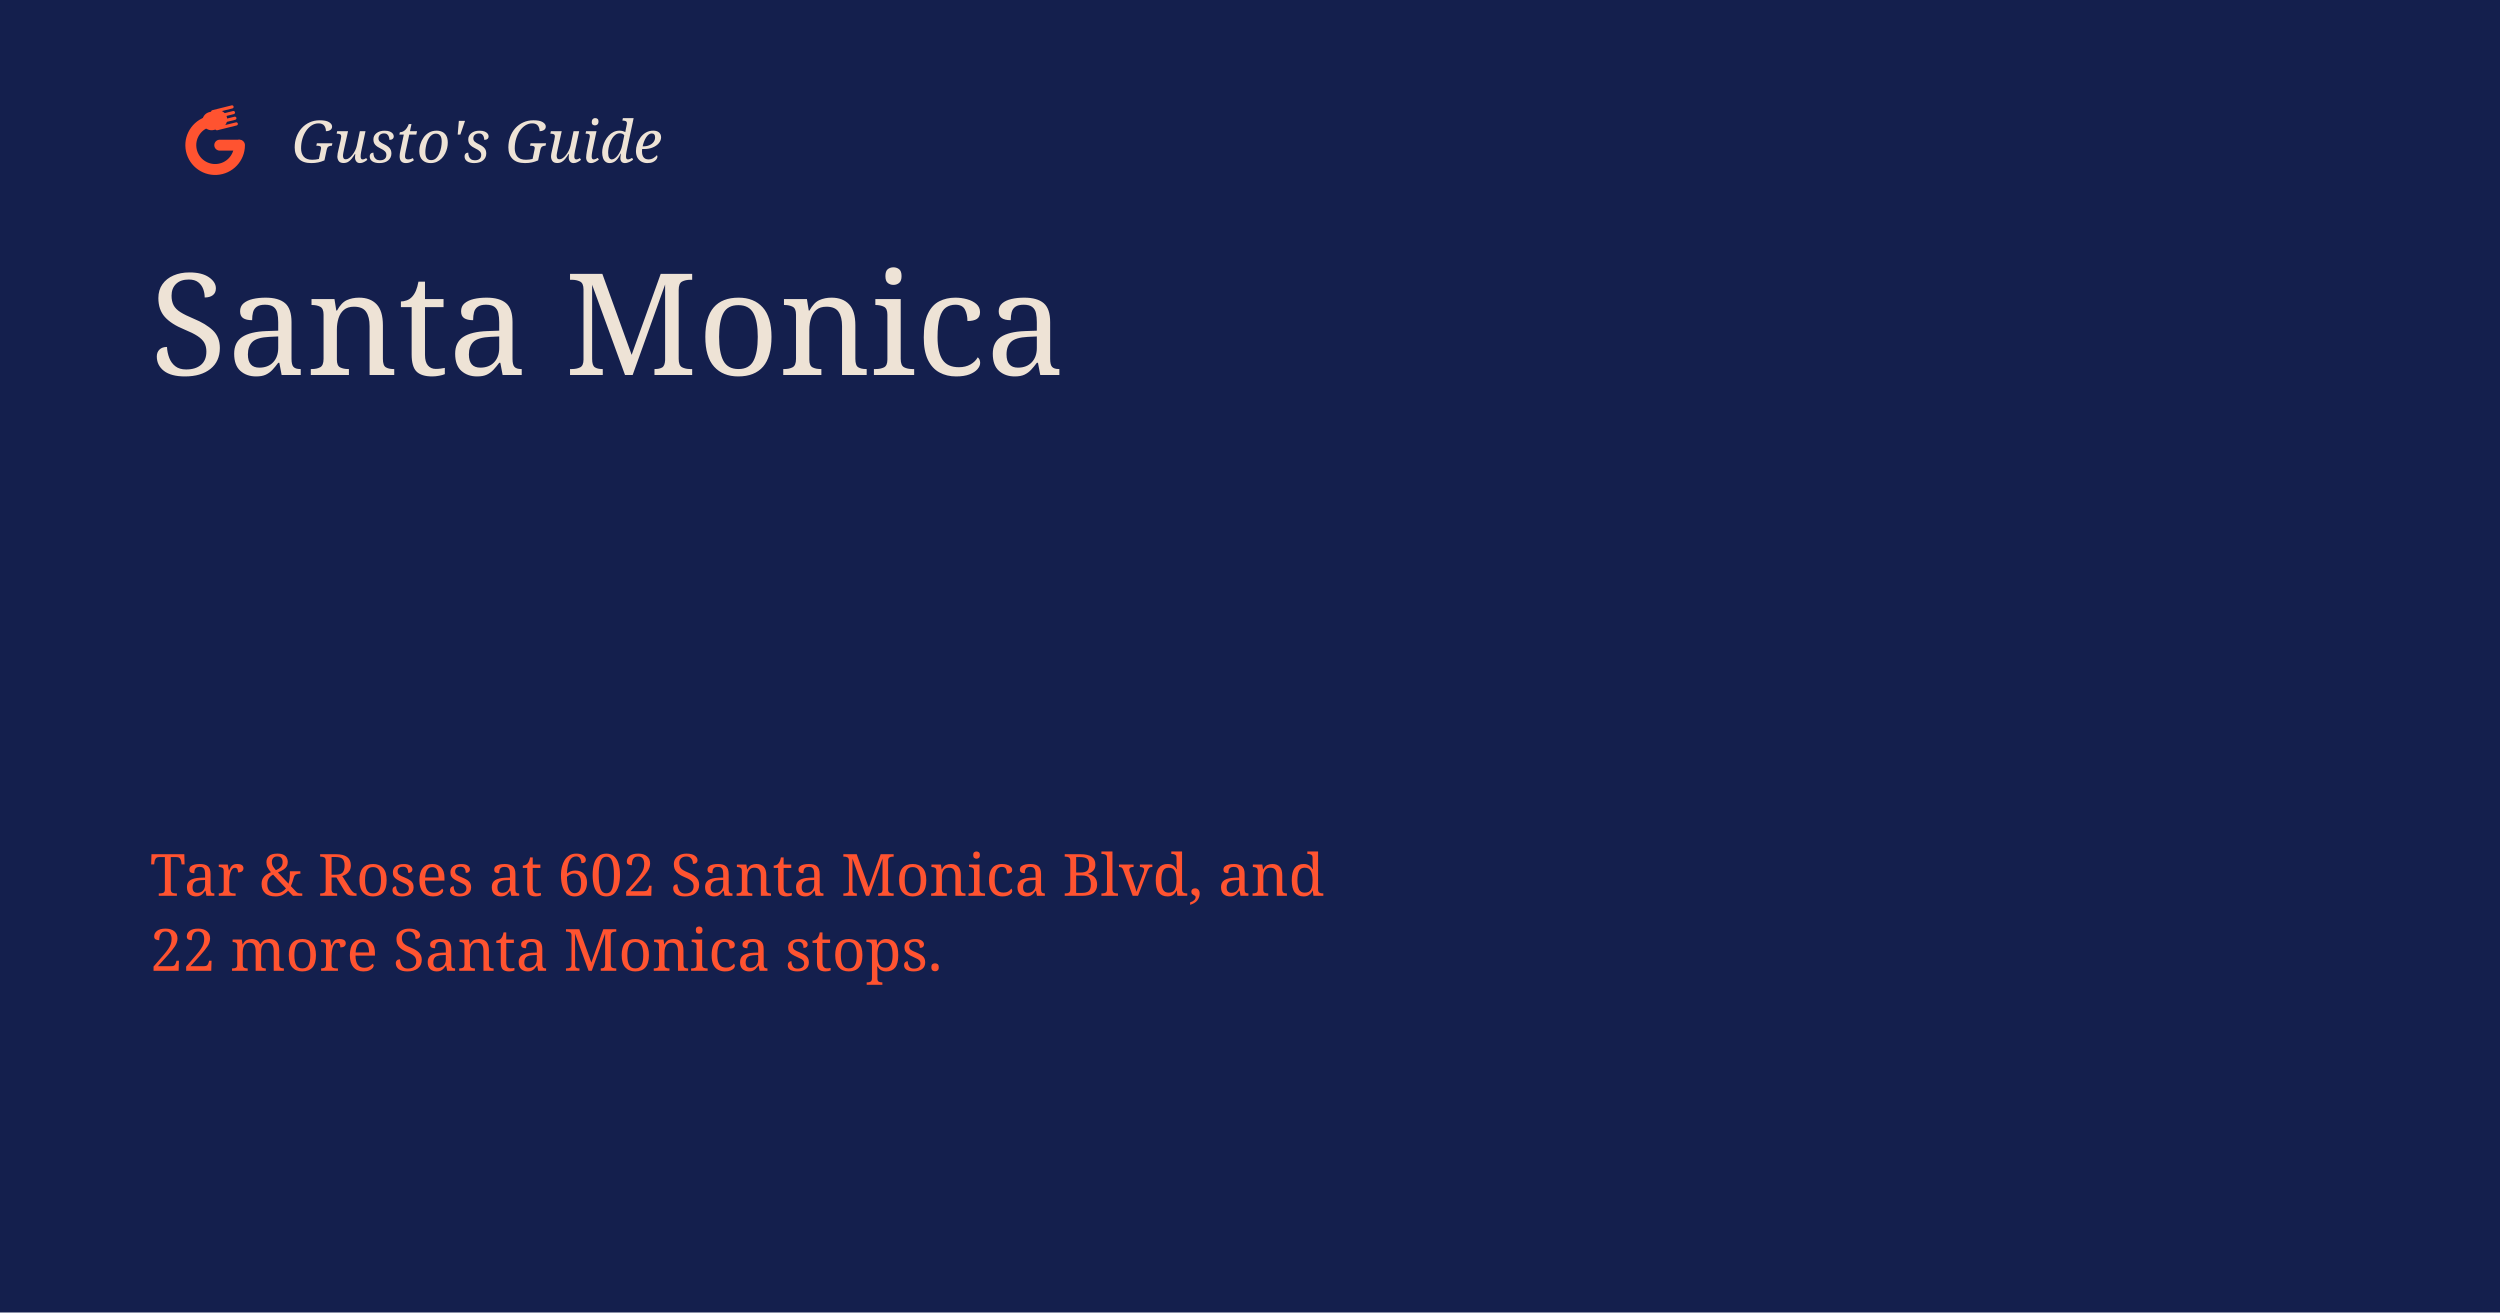
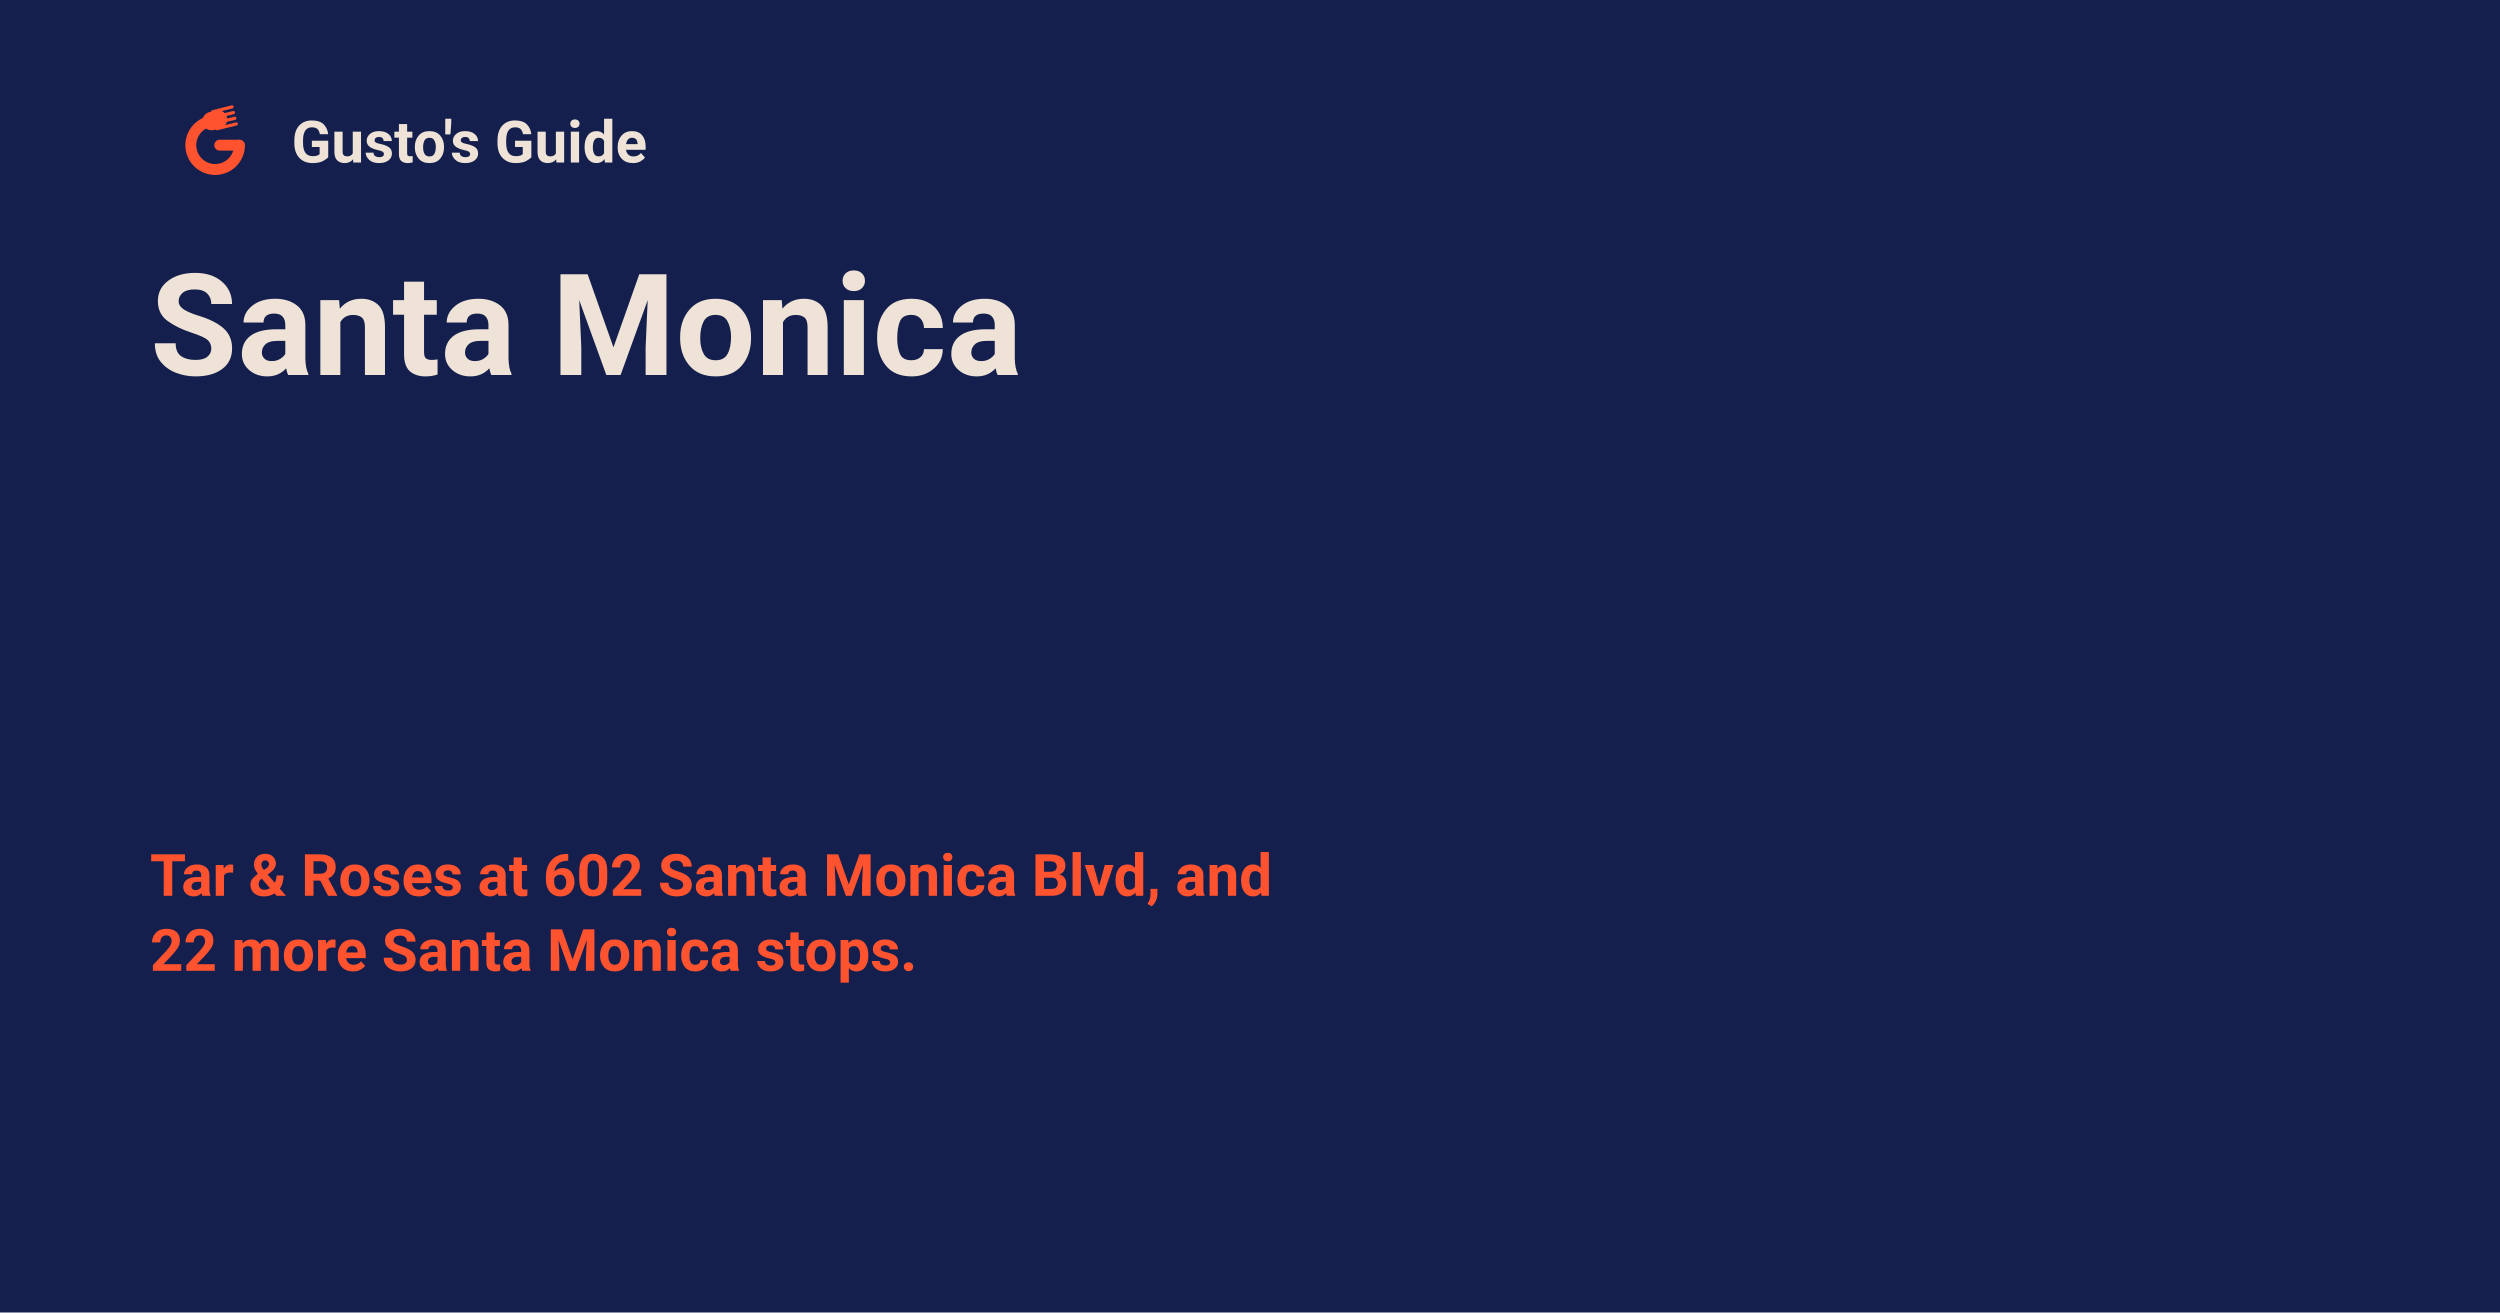
<svg xmlns="http://www.w3.org/2000/svg" width="1200" height="630" viewBox="0 0 1200 630">
  <rect width="1200" height="630" fill="#141F4D" />
  <g transform="translate(72 36) scale(0.92)">
    <g transform="translate(10.59 -0.99)">
      <path d="M 36.1 37.6 A 12.7 12.7 0 1 1 21.19 25.09" fill="none" stroke="#FF5330" stroke-width="5.7" stroke-linecap="round" />
      <path d="M 35.64 37.6 L 25.8 37.6" fill="none" stroke="#FF5330" stroke-width="5.7" stroke-linecap="round" />
      <path d="M 21.19 25.09 L 22.46 24.78" fill="none" stroke="#FF5330" stroke-width="5.7" stroke-linecap="round" />
      <path d="M 21.53 25.01 L 24.88 24.17" fill="none" stroke="#FF5330" stroke-width="9.6" stroke-linecap="round" />
      <path d="M 22.13 20.15 L 32.22 17.63 M 22.86 23.11 L 32.95 20.59 M 23.6 26.06 L 33.69 23.55 M 24.34 29.02 L 34.43 26.51" fill="none" stroke="#FF5330" stroke-width="1.65" stroke-linecap="round" />
    </g>
  </g>
-   <text x="140" y="78" fill="#EEE3D6" font-family="Georgia, serif" font-size="28" font-style="italic">Gusto's Guide</text>
-   <text x="72" y="180" fill="#EEE3D6" font-family="Georgia, serif" font-size="68">Santa Monica</text>
-   <text x="72" y="430" fill="#FF5330" font-family="Georgia, serif" font-size="28">Tar &amp; Roses at 602 Santa Monica Blvd, and</text>
-   <text x="72" y="466" fill="#FF5330" font-family="Georgia, serif" font-size="28">22 more Santa Monica stops.</text>
+   <text x="140" y="78" fill="#EEE3D6" font-family="system-ui, -apple-system, BlinkMacSystemFont, 'Segoe UI', Roboto, 'Helvetica Neue', Arial, 'Noto Sans', sans-serif" font-weight="600" font-size="28" font-style="normal">Gusto's Guide</text>
+   <text x="72" y="180" fill="#EEE3D6" font-family="system-ui, -apple-system, BlinkMacSystemFont, 'Segoe UI', Roboto, 'Helvetica Neue', Arial, 'Noto Sans', sans-serif" font-weight="600" font-size="68">Santa Monica</text>
+   <text x="72" y="430" fill="#FF5330" font-family="system-ui, -apple-system, BlinkMacSystemFont, 'Segoe UI', Roboto, 'Helvetica Neue', Arial, 'Noto Sans', sans-serif" font-weight="600" font-size="28">Tar &amp; Roses at 602 Santa Monica Blvd, and</text>
+   <text x="72" y="466" fill="#FF5330" font-family="system-ui, -apple-system, BlinkMacSystemFont, 'Segoe UI', Roboto, 'Helvetica Neue', Arial, 'Noto Sans', sans-serif" font-weight="600" font-size="28">22 more Santa Monica stops.</text>
</svg>
